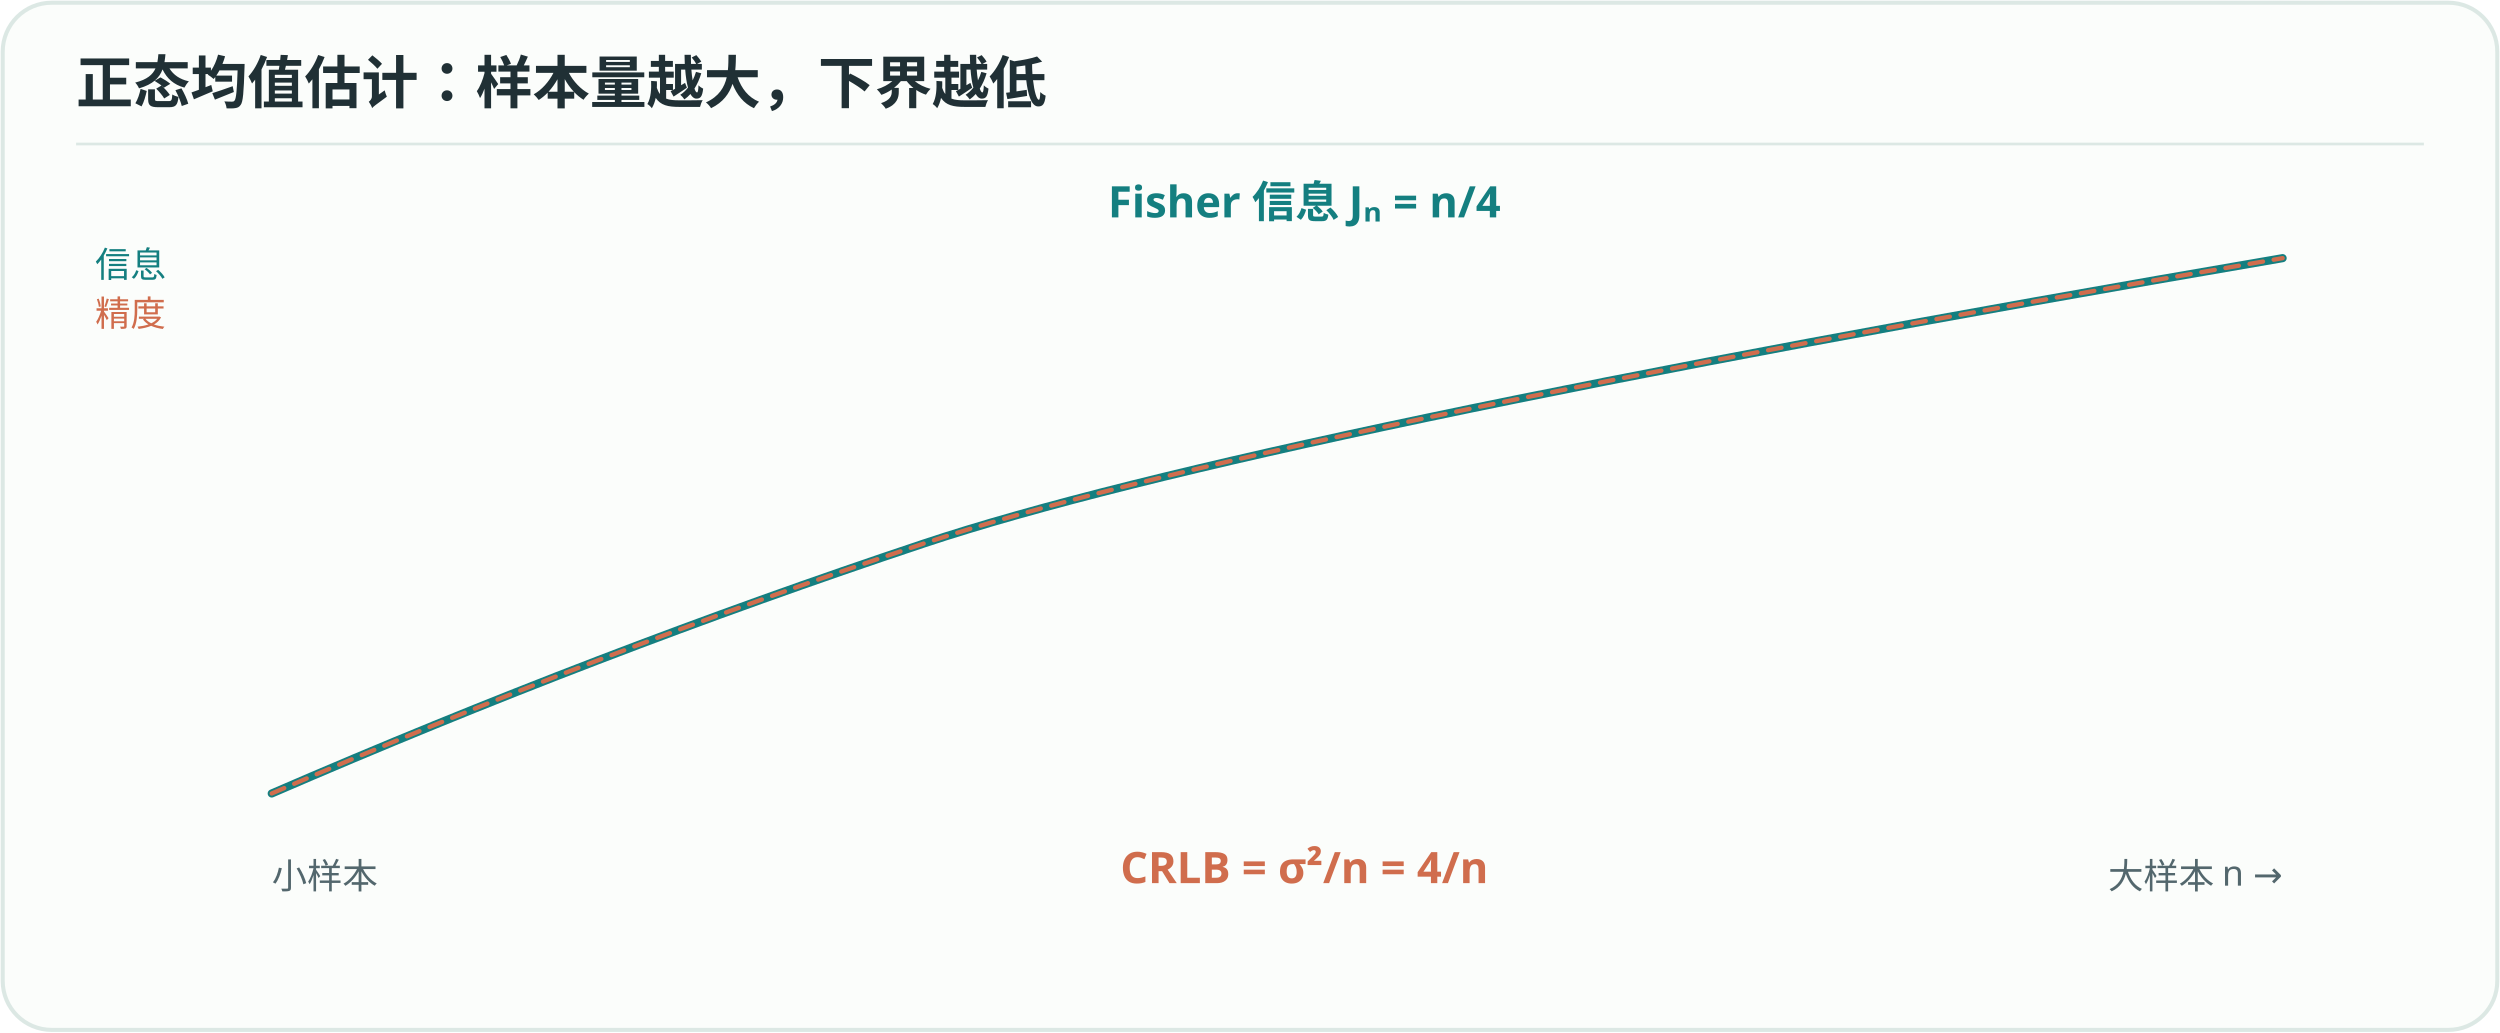
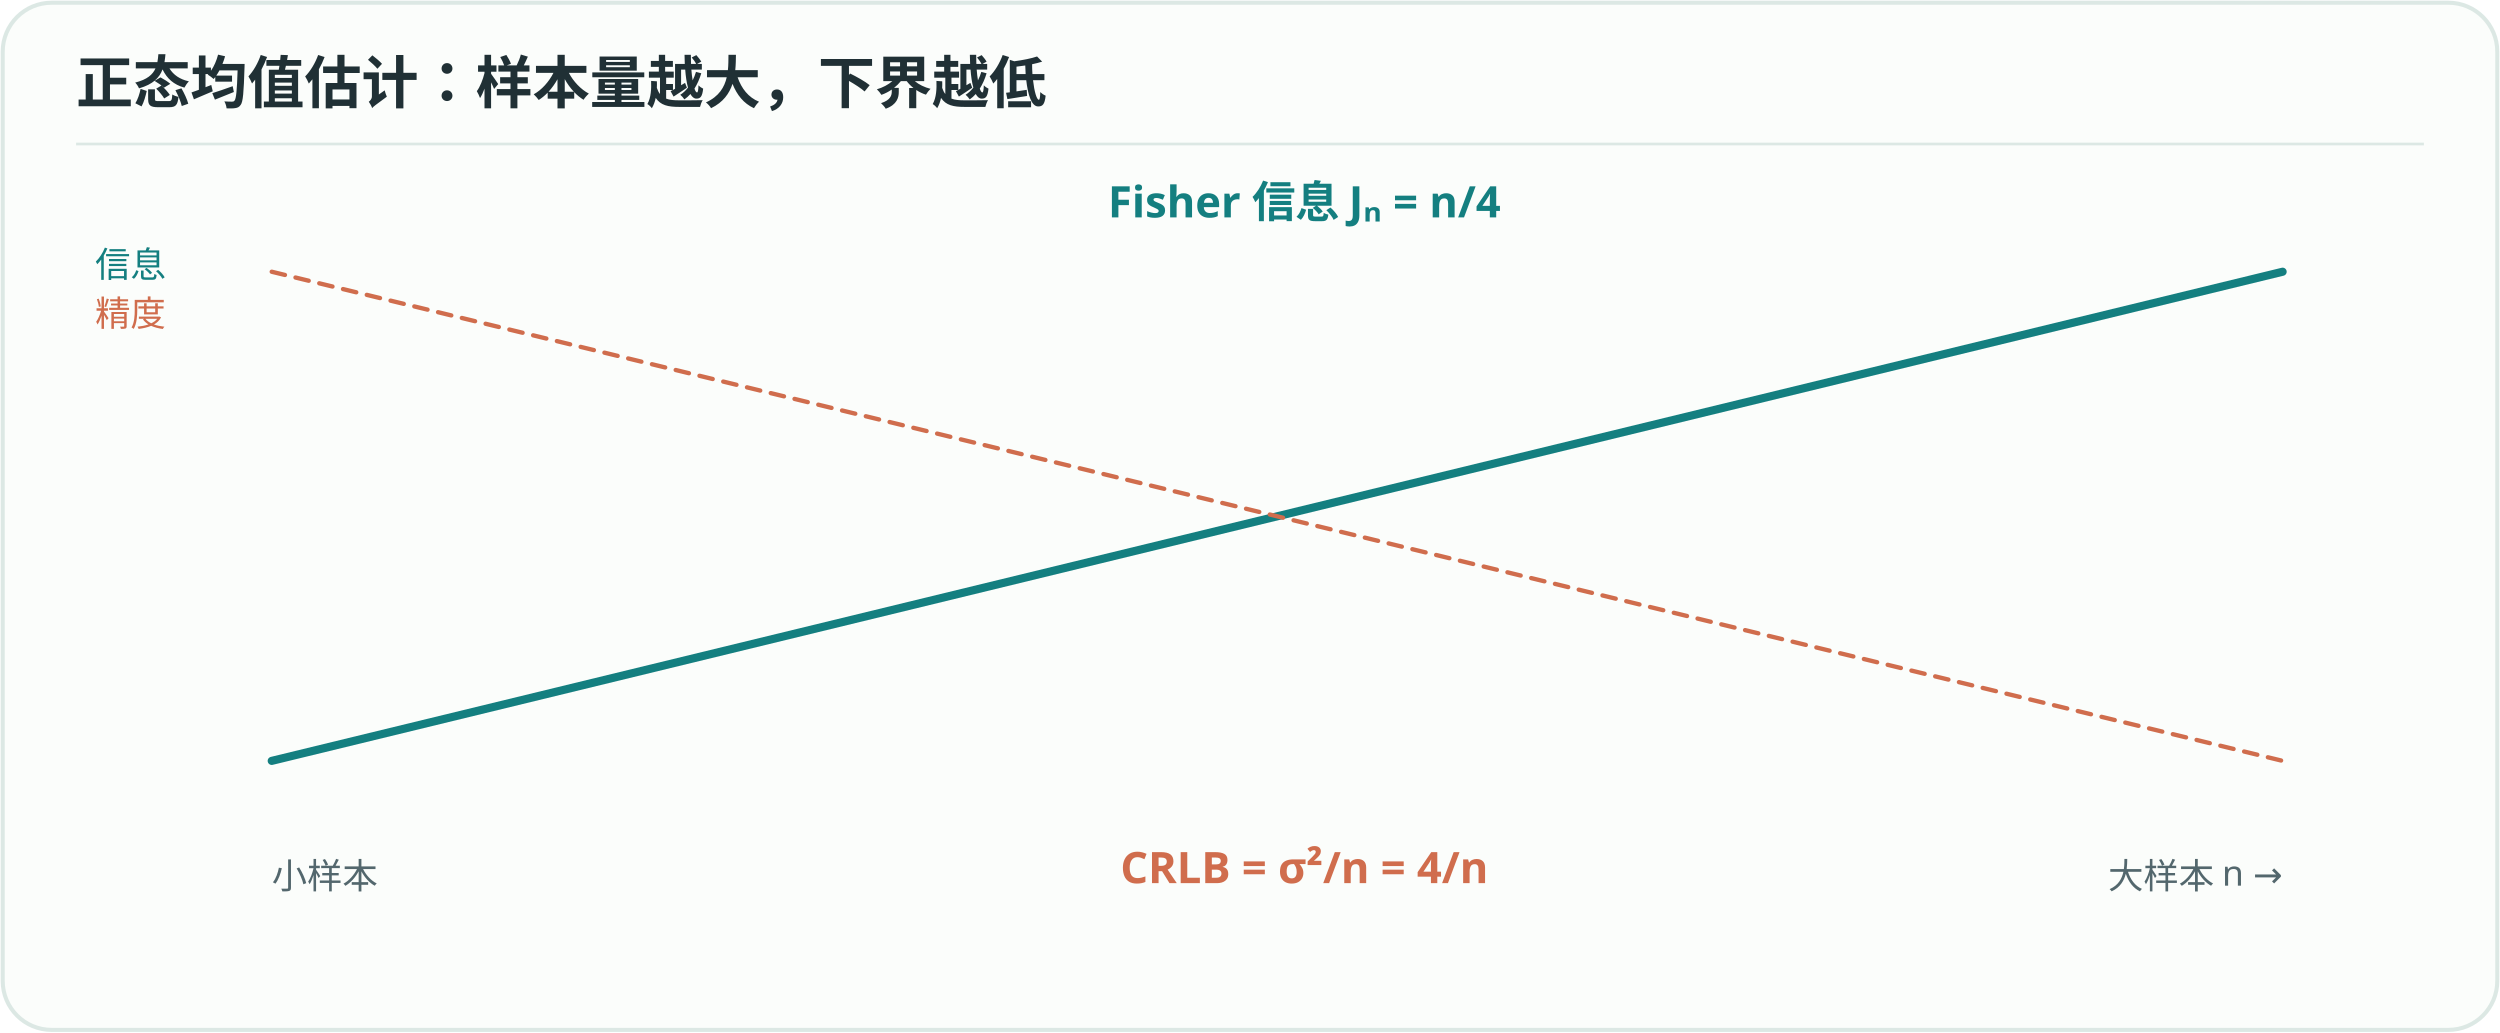
<svg xmlns="http://www.w3.org/2000/svg" role="img" aria-labelledby="crlb22-title crlb22-desc" viewBox="0 0 920 380">
  <rect x="1" y="1" width="918" height="378" rx="18" fill="#fbfdfb" stroke="#dce8e4" stroke-width="1.5" />
  <text x="28" y="38" font-family="system-ui,'PingFang SC',sans-serif" font-size="21" font-weight="750" fill="#203035">正态均值估计：样本量越大，下界越低</text>
  <path d="M28 53H892" stroke="#dce8e4" />
  <path d="100 300H840M100 300V85" fill="none" stroke="#53676d" stroke-width="1.4" stroke-linecap="round" stroke-linejoin="round" />
-   <path d="M100 292Q220 240 340 200T840 95" fill="none" stroke="#147f80" stroke-width="3" stroke-linecap="round" stroke-linejoin="round" />
-   <path d="M100 292Q220 240 340 200T840 95" fill="none" stroke="#d06d4d" stroke-width="1.6" stroke-linecap="round" stroke-linejoin="round" stroke-dasharray="5 4" />
+   <path d="M100 280L840 100" fill="none" stroke="#147f80" stroke-width="3" stroke-linecap="round" stroke-linejoin="round" />
+   <path d="M100 100L840 280" fill="none" stroke="#d06d4d" stroke-width="1.6" stroke-linecap="round" stroke-linejoin="round" stroke-dasharray="5 4" />
  <text x="480" y="80" font-family="system-ui,'PingFang SC',sans-serif" font-size="16" font-weight="750" text-anchor="middle" fill="#147f80">Fisher 信息 Jₙ = n/4</text>
  <text x="480" y="325" font-family="system-ui,'PingFang SC',sans-serif" font-size="16" font-weight="750" text-anchor="middle" fill="#d06d4d">CRLB = σ²/n = 4/n</text>
  <text x="100" y="327" font-family="system-ui,'PingFang SC',sans-serif" font-size="13" font-weight="500" text-anchor="start" fill="#53676d">小样本</text>
  <text x="840" y="327" font-family="system-ui,'PingFang SC',sans-serif" font-size="13" font-weight="500" text-anchor="end" fill="#53676d">大样本 n →</text>
  <text x="35" y="102" font-family="system-ui,'PingFang SC',sans-serif" font-size="13" font-weight="500" text-anchor="start" fill="#147f80">信息</text>
  <text x="35" y="120" font-family="system-ui,'PingFang SC',sans-serif" font-size="13" font-weight="500" text-anchor="start" fill="#d06d4d">精度</text>
</svg>
